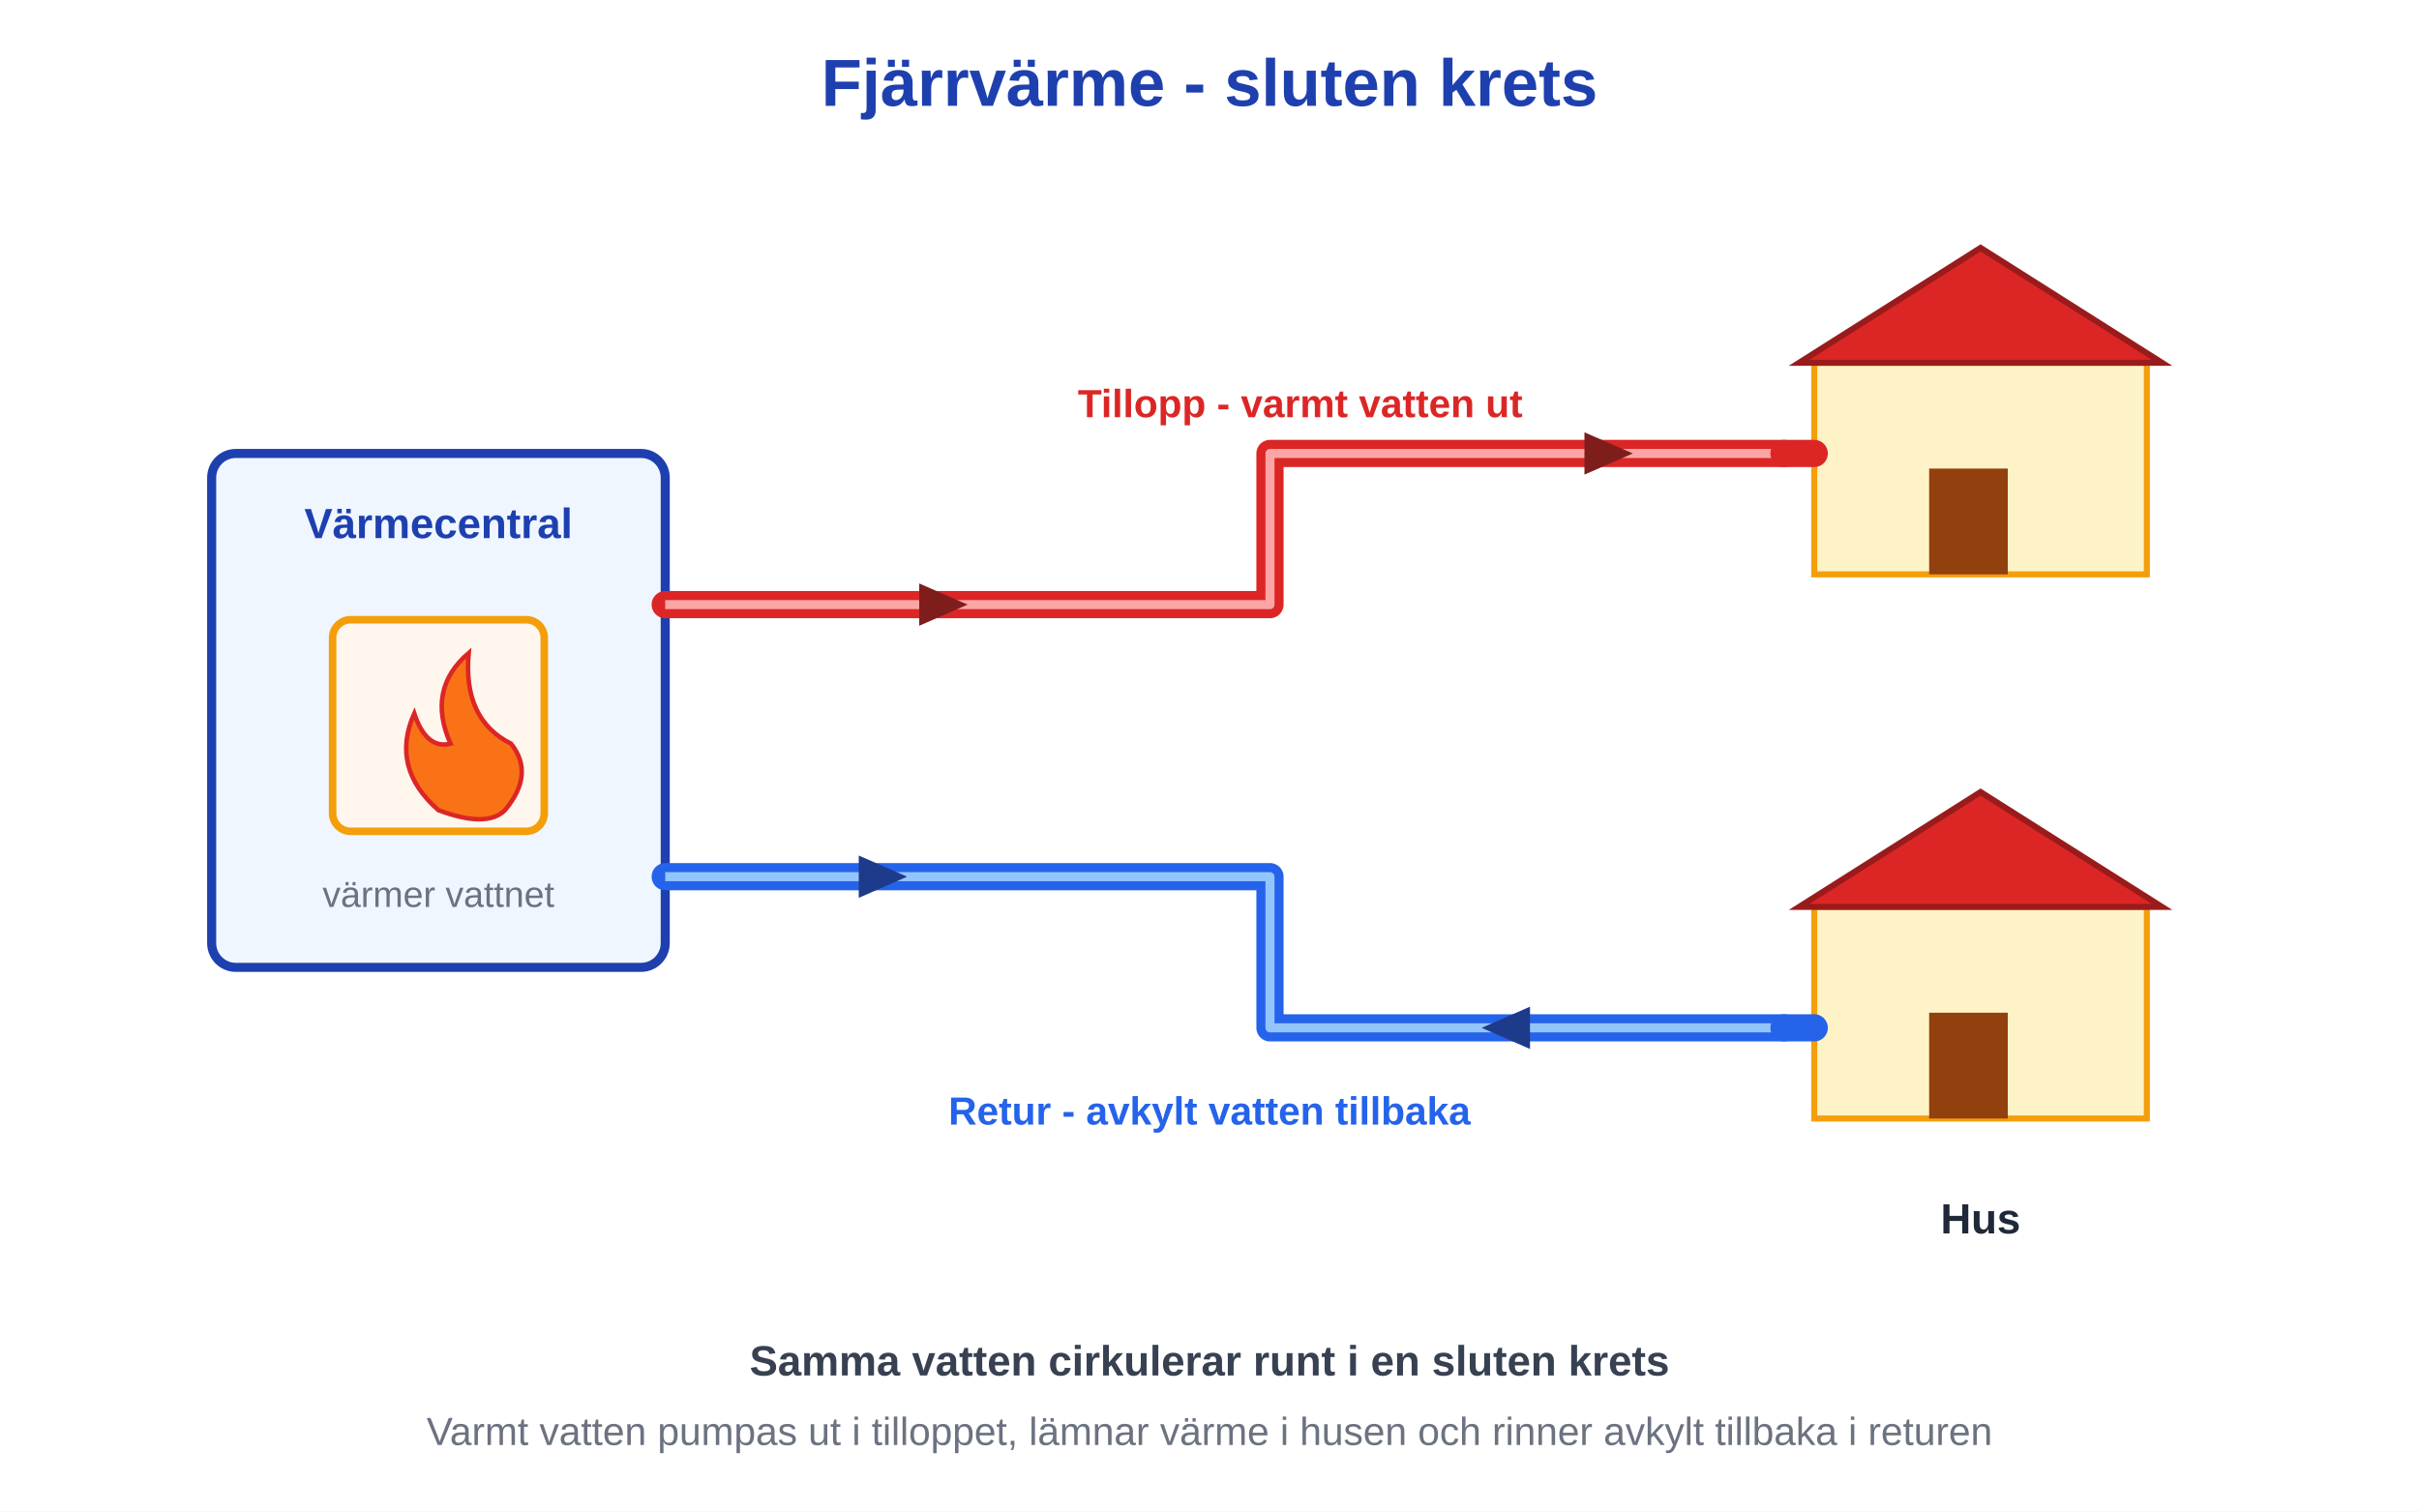
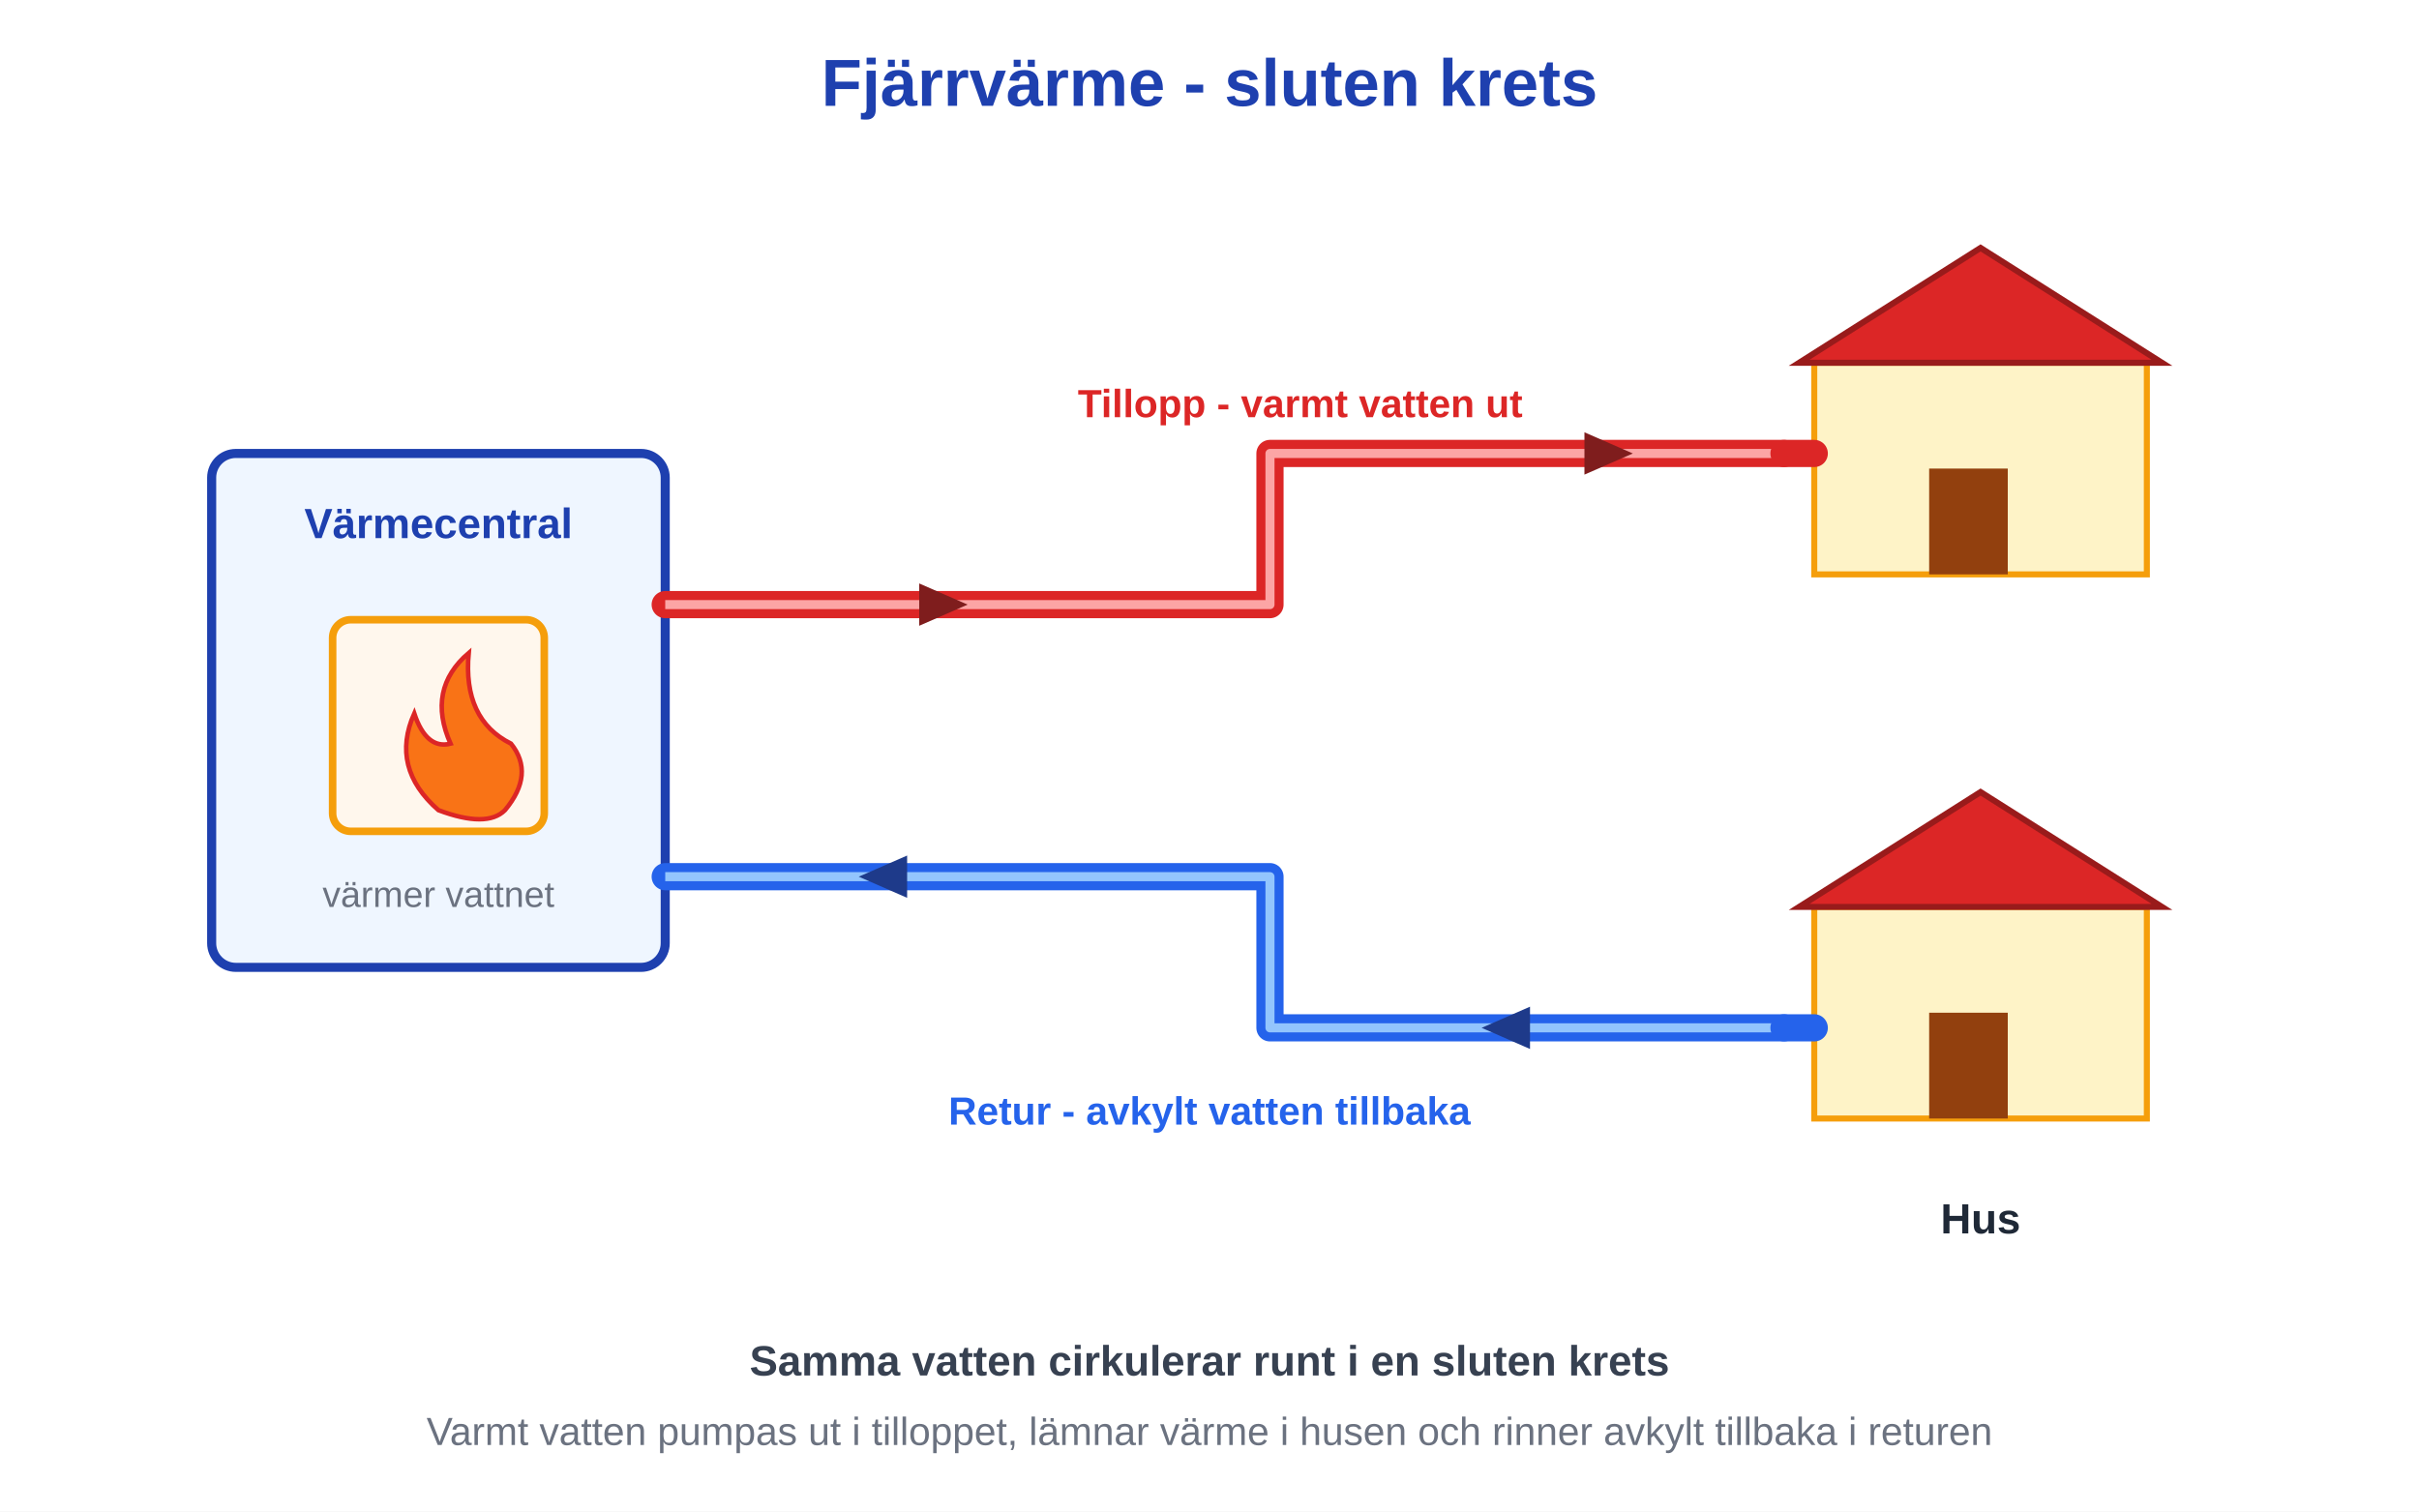
<svg xmlns="http://www.w3.org/2000/svg" viewBox="0 0 800 500" width="800" height="500">
  <rect width="800" height="500" fill="white" />
  <text x="400" y="35" font-family="Arial,sans-serif" font-size="22" fill="#1e40af" text-anchor="middle" font-weight="bold">Fjärrvärme - sluten krets</text>
  <rect x="70" y="150" width="150" height="170" rx="8" fill="#eff6ff" stroke="#1e40af" stroke-width="3" />
  <text x="145" y="178" font-family="Arial,sans-serif" font-size="14" fill="#1e40af" text-anchor="middle" font-weight="bold">Värmecentral</text>
  <rect x="110" y="205" width="70" height="70" rx="6" fill="#fff7ed" stroke="#f59e0b" stroke-width="2.5" />
  <path d="M145 268 q-16 -14 -8 -32 q4 12 12 10 q-8 -18 6 -30 q-2 22 14 30 q8 10 -2 22 q-6 6 -22 0 z" fill="#f97316" stroke="#dc2626" stroke-width="1.5" />
  <text x="145" y="300" font-family="Arial,sans-serif" font-size="12" fill="#6b7280" text-anchor="middle">värmer vattnet</text>
  <rect x="600" y="120" width="110" height="70" fill="#fef3c7" stroke="#f59e0b" stroke-width="2" />
  <polygon points="595,120 655,82 715,120" fill="#dc2626" stroke="#991b1b" stroke-width="2" />
  <rect x="638" y="155" width="26" height="35" fill="#92400e" />
  <rect x="600" y="300" width="110" height="70" fill="#fef3c7" stroke="#f59e0b" stroke-width="2" />
  <polygon points="595,300 655,262 715,300" fill="#dc2626" stroke="#991b1b" stroke-width="2" />
  <rect x="638" y="335" width="26" height="35" fill="#92400e" />
  <text x="655" y="408" font-family="Arial,sans-serif" font-size="14" fill="#1f2937" text-anchor="middle" font-weight="bold">Hus</text>
  <polyline points="220,200 420,200 420,150 590,150" fill="none" stroke="#dc2626" stroke-width="9" stroke-linejoin="round" stroke-linecap="round" />
  <polyline points="220,200 420,200 420,150 590,150" fill="none" stroke="#fca5a5" stroke-width="3" stroke-linejoin="round" />
  <polygon points="320,200 304,193 304,207" fill="#7f1d1d" />
  <polygon points="540,150 524,143 524,157" fill="#7f1d1d" />
  <text x="430" y="138" font-family="Arial,sans-serif" font-size="13" fill="#dc2626" text-anchor="middle" font-weight="bold">Tillopp - varmt vatten ut</text>
  <polyline points="590,340 420,340 420,290 220,290" fill="none" stroke="#2563eb" stroke-width="9" stroke-linejoin="round" stroke-linecap="round" />
  <polyline points="590,340 420,340 420,290 220,290" fill="none" stroke="#93c5fd" stroke-width="3" stroke-linejoin="round" />
  <polygon points="490,340 506,333 506,347" fill="#1e3a8a" />
-   <polygon points="300,290 284,283 284,297" fill="#1e3a8a" />
+   <polygon points="284,290 300,283 300,297" fill="#1e3a8a" />
  <text x="400" y="372" font-family="Arial,sans-serif" font-size="13" fill="#2563eb" text-anchor="middle" font-weight="bold">Retur - avkylt vatten tillbaka</text>
  <line x1="590" y1="150" x2="600" y2="150" stroke="#dc2626" stroke-width="9" stroke-linecap="round" />
  <line x1="590" y1="340" x2="600" y2="340" stroke="#2563eb" stroke-width="9" stroke-linecap="round" />
  <text x="400" y="455" font-family="Arial,sans-serif" font-size="14" fill="#374151" text-anchor="middle" font-weight="bold">Samma vatten cirkulerar runt i en sluten krets</text>
  <text x="400" y="478" font-family="Arial,sans-serif" font-size="13" fill="#6b7280" text-anchor="middle">Varmt vatten pumpas ut i tilloppet, lämnar värme i husen och rinner avkylt tillbaka i returen</text>
</svg>
